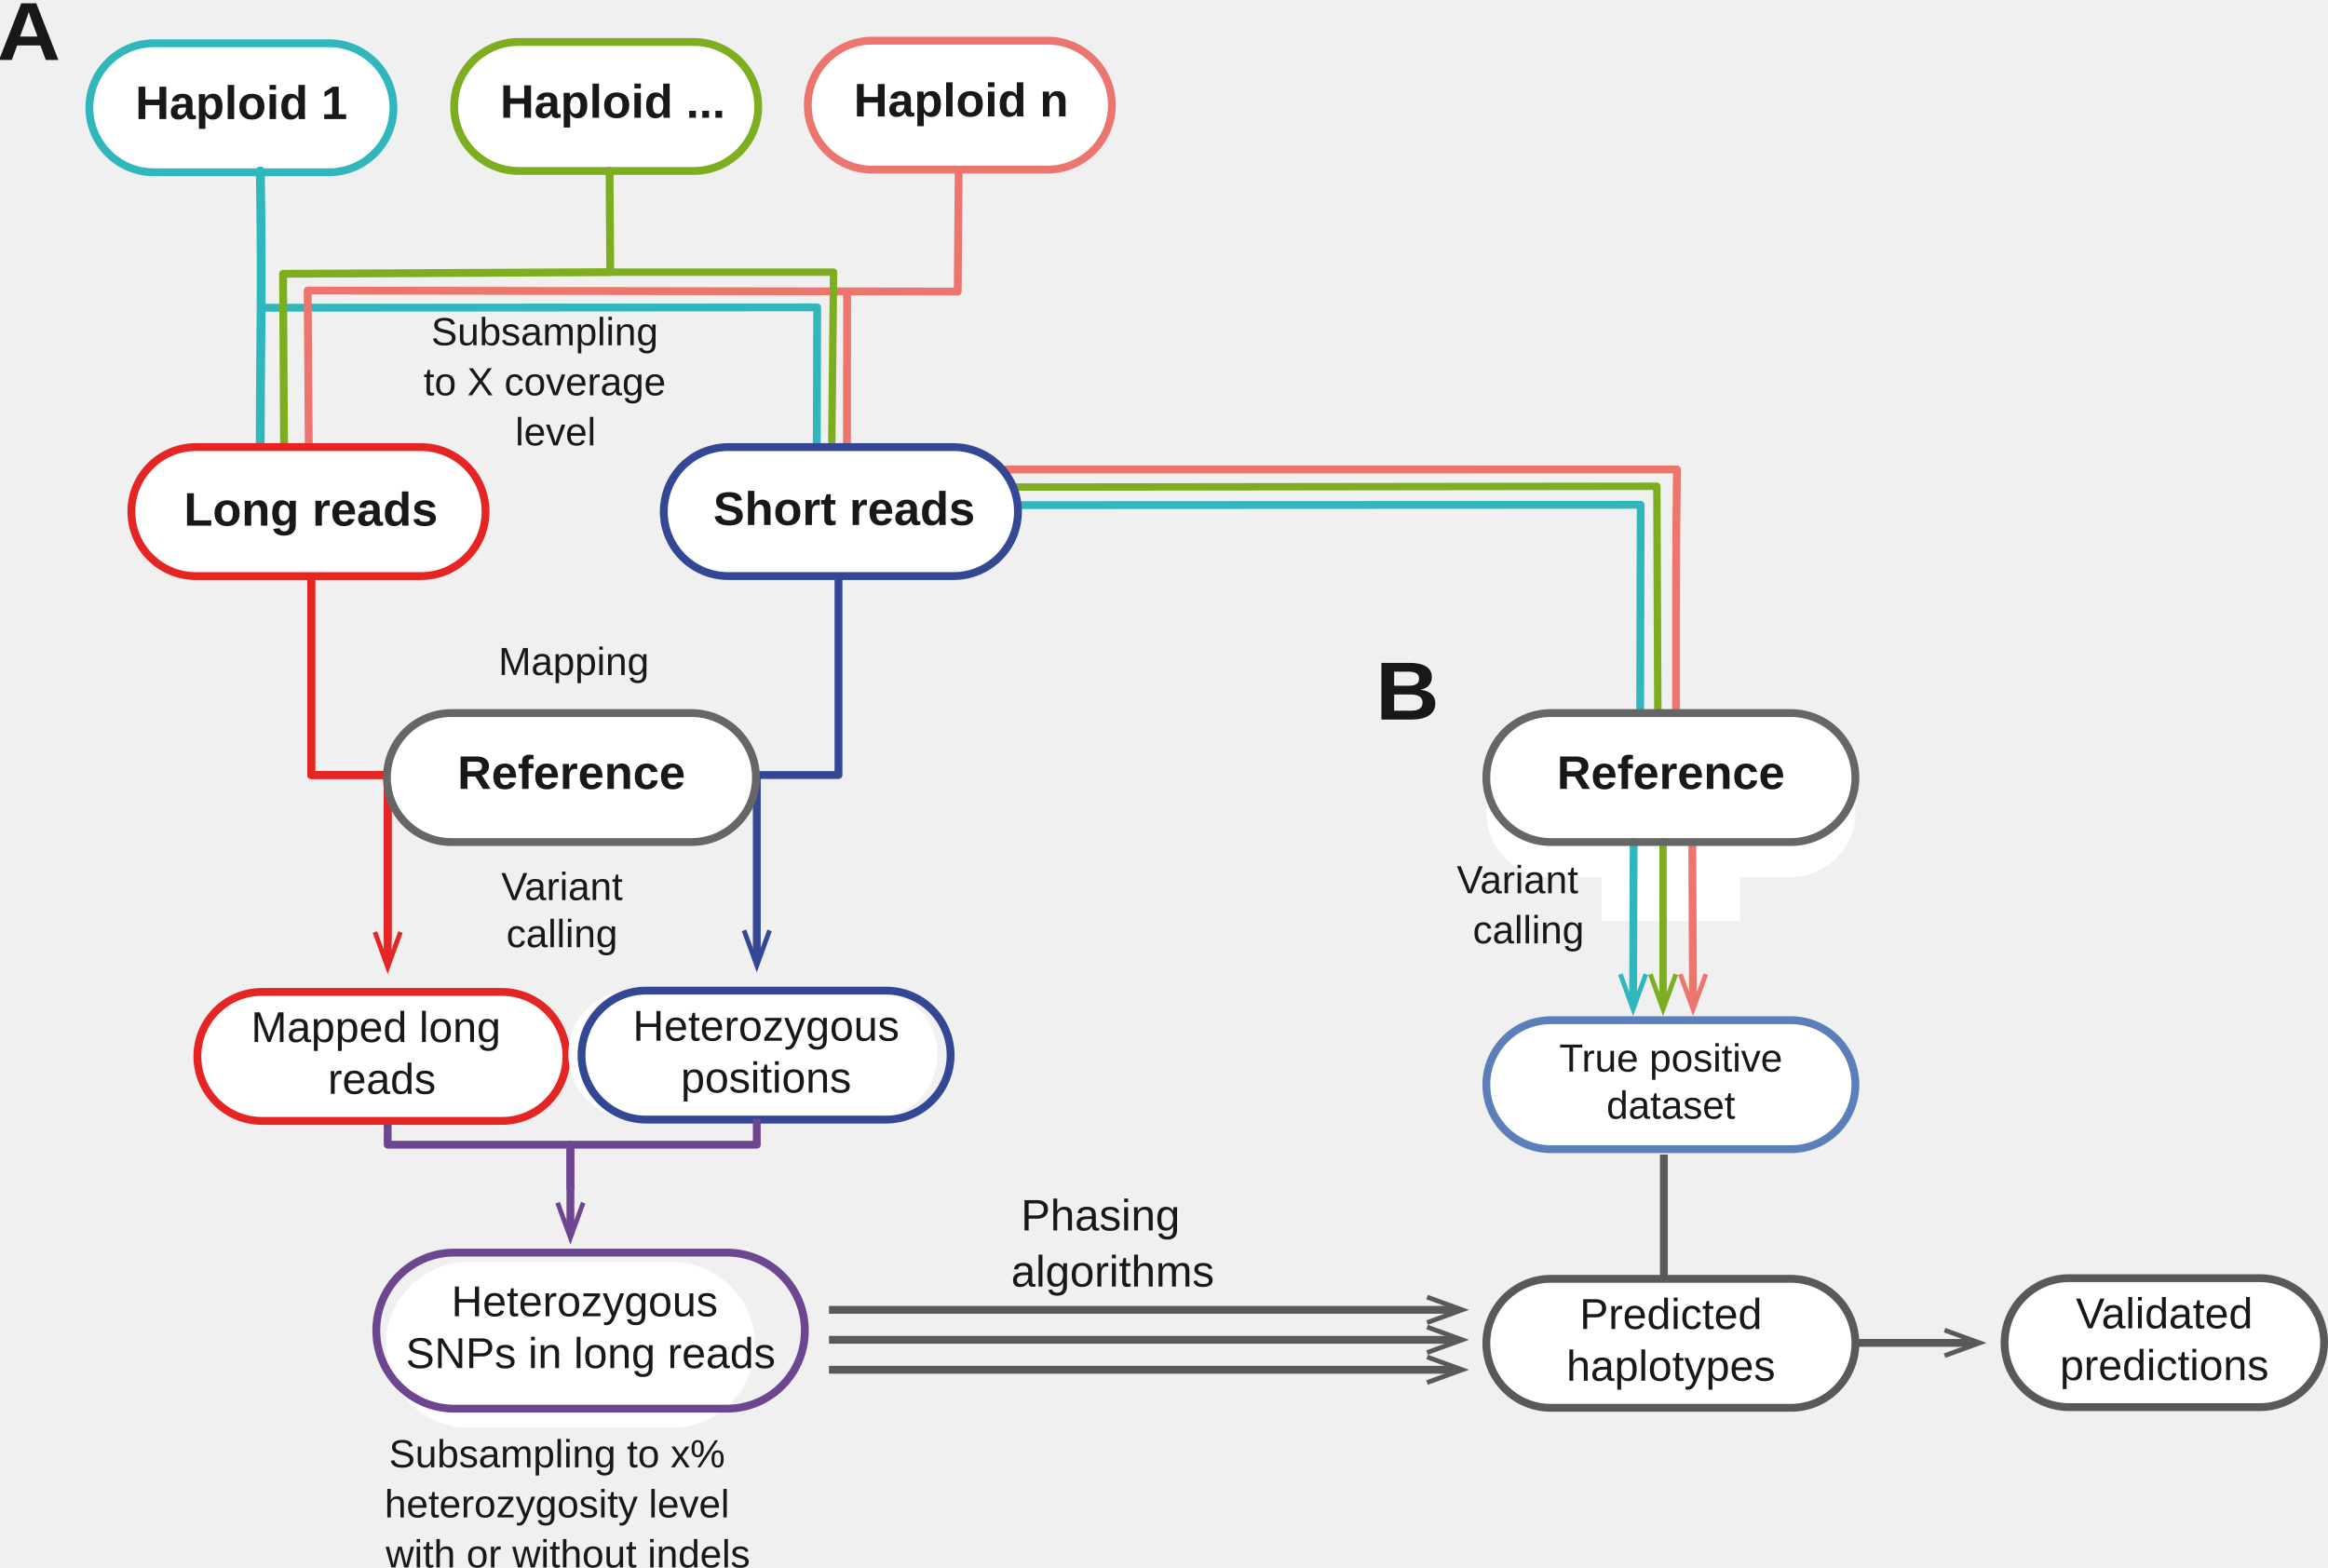
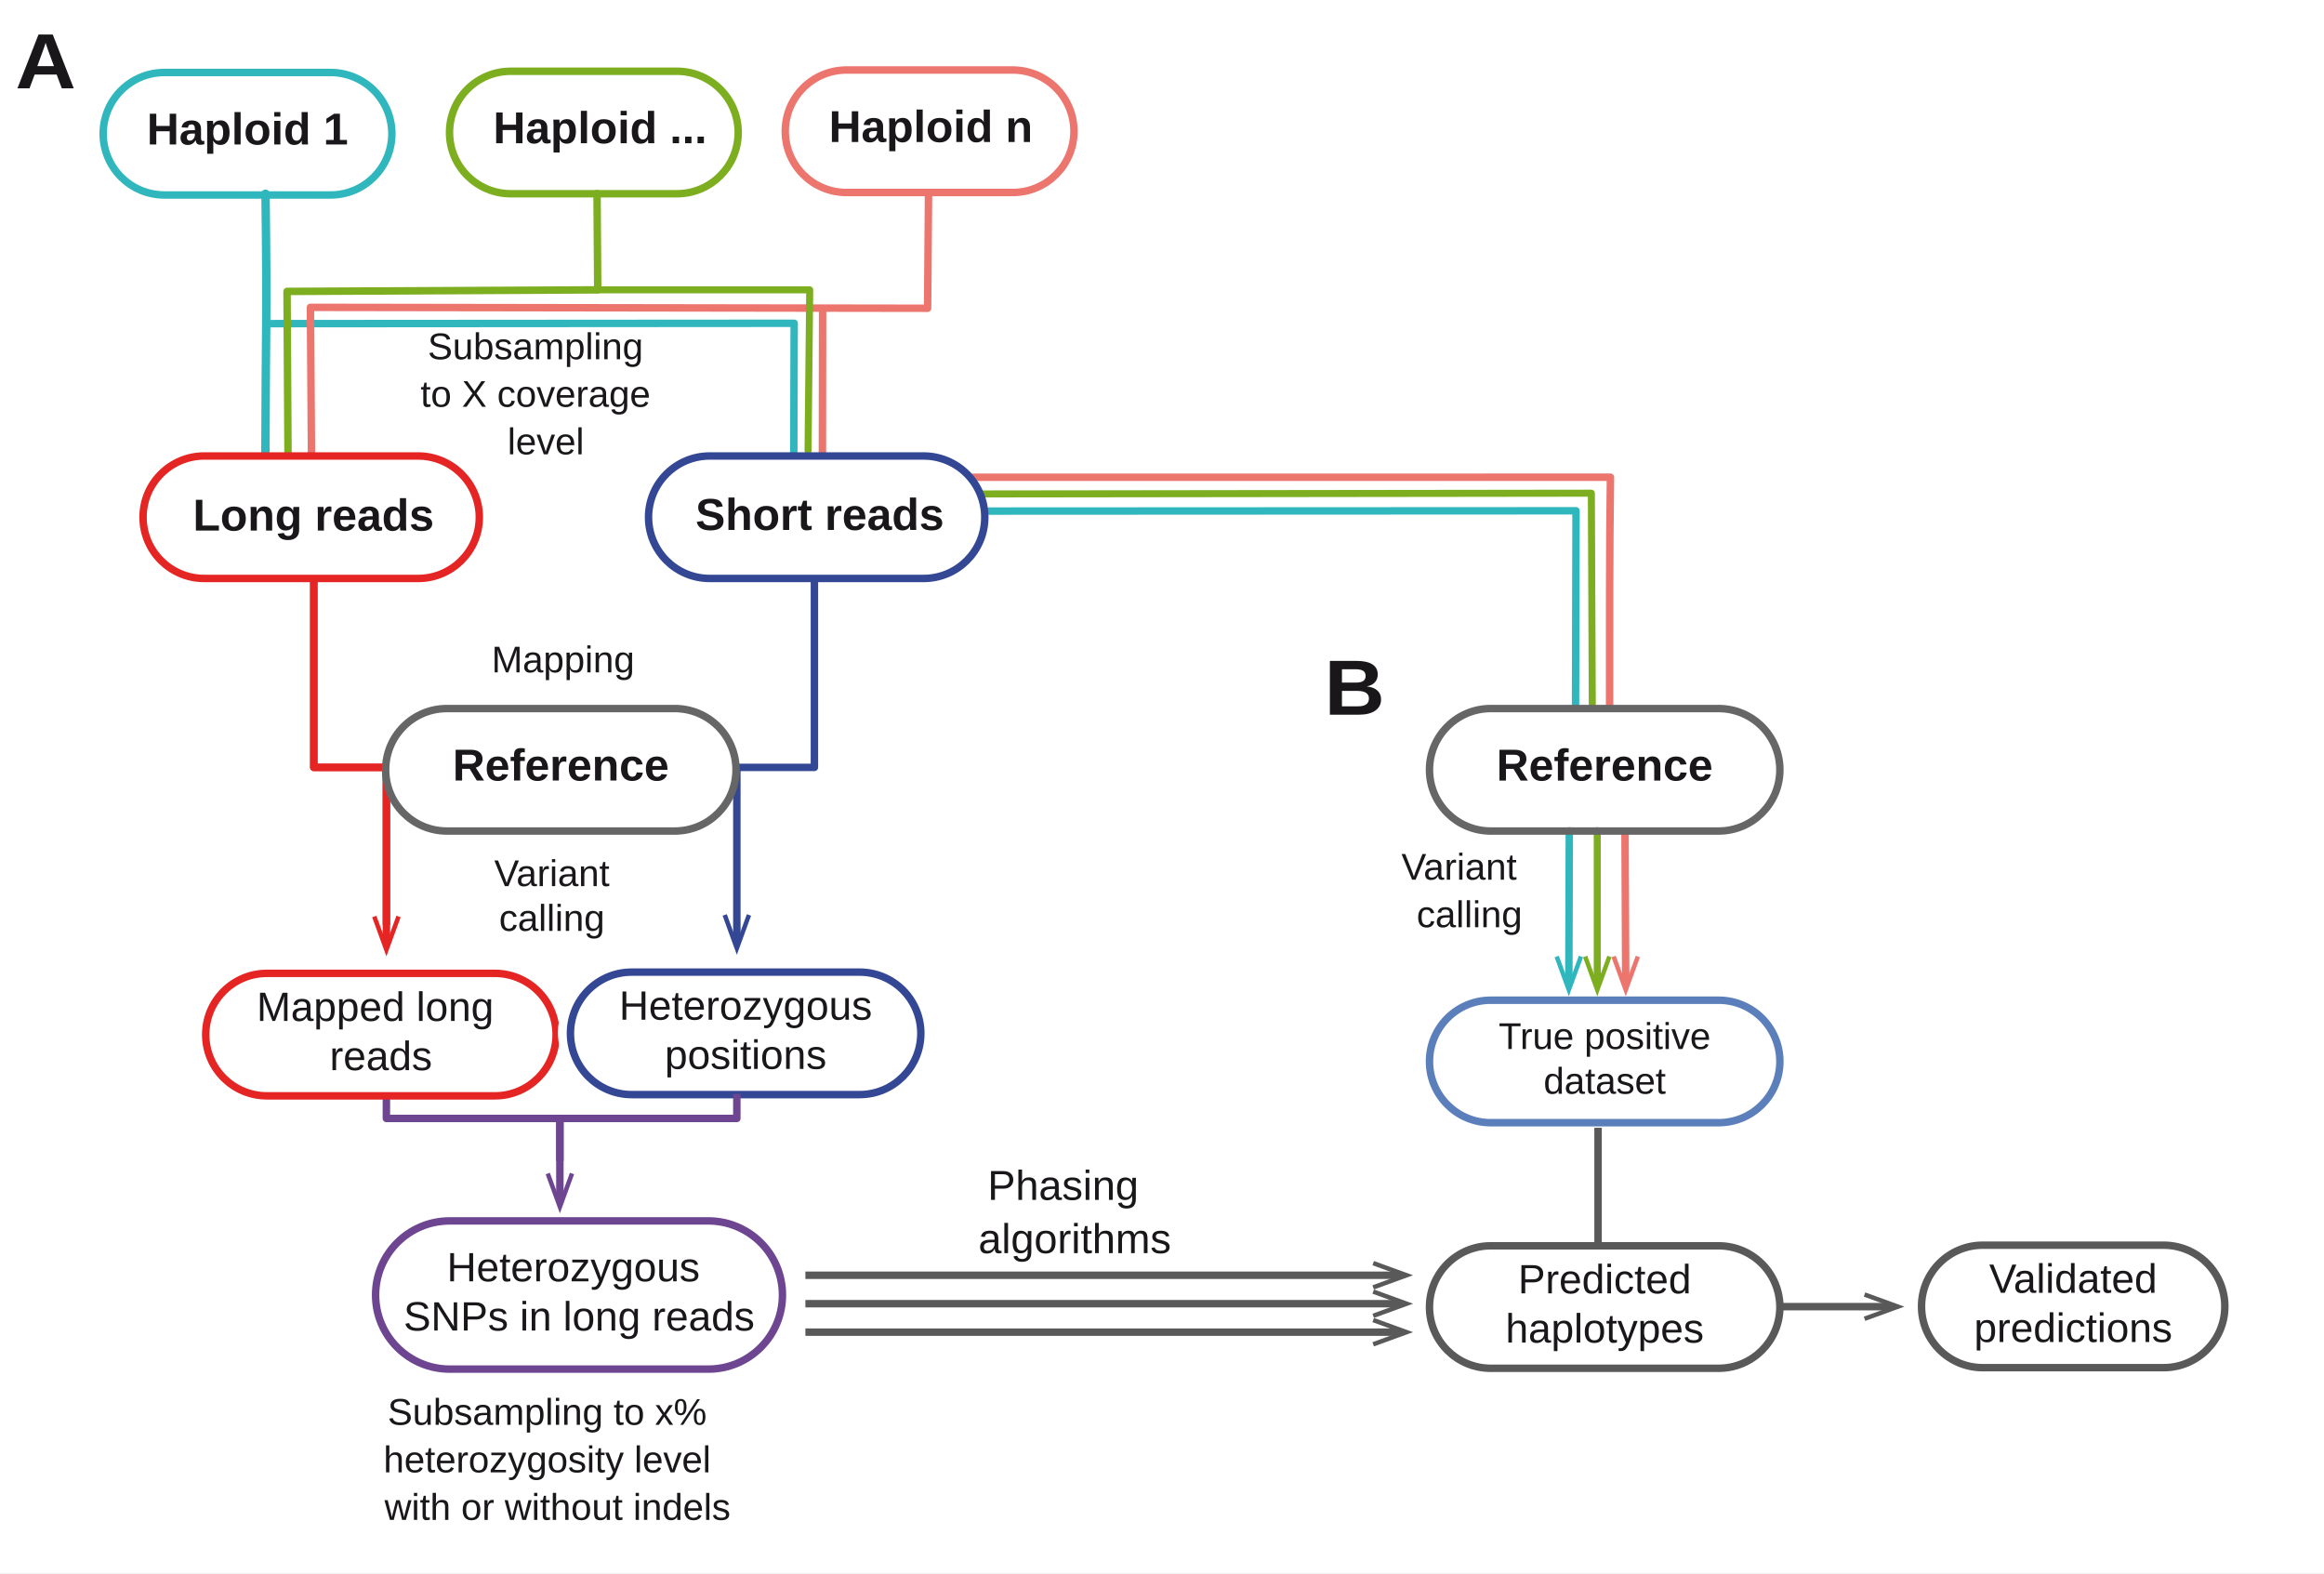
- <svg xmlns="http://www.w3.org/2000/svg" version="1.1" id="svg2" xml:space="preserve" width="790.501" height="532.452" viewBox="0 0 790.501 532.452">
+ <svg xmlns="http://www.w3.org/2000/svg" version="1.1" id="svg2" xml:space="preserve" width="831.182" height="562.546" viewBox="0 0 831.182 562.546">
  <defs id="defs6">
    <clipPath clipPathUnits="userSpaceOnUse" id="clipPath18">
      <path d="M 0,841.89 H 595.28 V 0 H 0 Z" id="path16" />
    </clipPath>
    <clipPath clipPathUnits="userSpaceOnUse" id="clipPath46">
      <path d="m 413.959,525.081 h 82.17 v -47.978 h -82.17 z" id="path44" />
    </clipPath>
    <clipPath clipPathUnits="userSpaceOnUse" id="clipPath70">
      <path d="m 322.664,671.707 h 43.291 V 544.543 h -43.291 z" id="path68" />
    </clipPath>
    <clipPath clipPathUnits="userSpaceOnUse" id="clipPath94">
      <path d="M 97.755,668.594 H 175.19 V 641.97 H 97.755 Z" id="path92" />
    </clipPath>
    <clipPath clipPathUnits="userSpaceOnUse" id="clipPath108">
      <path d="m 182.95,672.406 h 20.804 V 571.053 H 182.95 Z" id="path106" />
    </clipPath>
    <clipPath clipPathUnits="userSpaceOnUse" id="clipPath152">
      <path d="M 88.941,524.15 H 135.479 V 497.701 H 88.941 Z" id="path150" />
    </clipPath>
    <clipPath clipPathUnits="userSpaceOnUse" id="clipPath286">
      <path d="M 0,841.89 H 595.28 V 0 H 0 Z" id="path284" />
    </clipPath>
    <clipPath clipPathUnits="userSpaceOnUse" id="clipPath332">
      <path d="M 0,841.89 H 595.28 V 0 H 0 Z" id="path330" />
    </clipPath>
  </defs>
-   <g id="g10" transform="matrix(1.333333,0,0,-1.333333,13.05052,1092.171)">
+   <g id="g10" transform="matrix(1.333333,0,0,-1.333333,19.60263,1103.403)">
+     <rect style="font-variation-settings:normal;opacity:1;vector-effect:none;fill:#ffffff;fill-opacity:1;fill-rule:evenodd;stroke-width:0.75;stroke-linecap:butt;stroke-linejoin:miter;stroke-miterlimit:4;stroke-dasharray:none;stroke-dashoffset:0;stroke-opacity:1;stop-color:#000000;stop-opacity:1" id="rect202" width="623.387" height="421.909" x="-14.702" y="-827.552" transform="scale(1,-1)" />
    <g id="g20" transform="translate(88.4834,476.6084)">
      <path d="m 0,0 v 0 c 0,11.644 9.44,21.084 21.084,21.084 h 51.818 c 5.592,0 10.955,-2.221 14.909,-6.175 3.954,-3.954 6.175,-9.317 6.175,-14.909 0,-11.645 -9.439,-21.085 -21.084,-21.085 H 21.084 C 9.44,-21.085 0,-11.645 0,0" style="fill:#ffffff;fill-opacity:1;fill-rule:nonzero;stroke:none" id="path22" />
    </g>
    <g id="g24" transform="translate(160.0864,688.3037)">
      <path d="m 0,0 v 0 c 0,9.071 7.354,16.426 16.425,16.426 h 57.346 c 4.356,0 8.535,-1.731 11.615,-4.812 3.08,-3.08 4.81,-7.257 4.81,-11.614 0,-9.07 -7.353,-16.424 -16.425,-16.424 H 16.425 C 7.354,-16.424 0,-9.07 0,0" style="fill:#ffffff;fill-opacity:1;fill-rule:nonzero;stroke:none" id="path26" />
    </g>
    <g id="g32" transform="translate(24.2891,688.1367)">
      <path d="m 0,0 v 0 c 0,9.071 7.354,16.426 16.425,16.426 h 57.347 c 4.356,0 8.534,-1.731 11.614,-4.812 3.08,-3.08 4.811,-7.257 4.811,-11.614 0,-9.07 -7.354,-16.424 -16.425,-16.424 H 16.425 C 7.354,-16.424 0,-9.07 0,0" style="fill:#ffffff;fill-opacity:1;fill-rule:nonzero;stroke:none" id="path34" />
    </g>
    <g id="g40">
      <g id="g42" />
      <g id="g54">
        <g clip-path="url(#clipPath46)" opacity="0" id="g52">
          <g transform="translate(413.959,525.0811)" id="g50">
            <path d="M 0,0 V -47.979 H 82.17" style="fill:#000000;fill-opacity:1;fill-rule:nonzero;stroke:none" id="path48" />
          </g>
        </g>
      </g>
    </g>
    <g id="g56" transform="translate(413.959,525.0811)">
      <path d="M 0,0 V -47.979 H 78.779" style="fill:none;stroke:#595959;stroke-width:2;stroke-linecap:butt;stroke-linejoin:miter;stroke-miterlimit:10;stroke-dasharray:none;stroke-opacity:1" id="path58" />
    </g>
    <g id="g60" transform="translate(485.6445,473.2856)">
      <path d="M 0,0 -0.41,1.128 6.977,3.817 -0.41,6.505 0,7.632 10.484,3.817 Z" style="fill:#595959;fill-opacity:1;fill-rule:nonzero;stroke:none" id="path62" />
    </g>
    <g id="g84" transform="translate(364.0987,535.1473)">
      <path d="m 38.203,35.658 1.128,0.41 2.689,-7.387 2.688,7.387 1.127,-0.41 -3.815,-10.484 z" style="fill:#30b6bd;fill-opacity:1;fill-rule:nonzero;stroke:none" id="path86" />
    </g>
    <g id="g88">
      <g id="g90" />
      <g id="g100">
        <g clip-path="url(#clipPath94)" opacity="0" id="g98">
          <path d="m 97.755,668.594 h 77.436 V 641.97 H 97.755 Z" style="fill:#000000;fill-opacity:1;fill-rule:nonzero;stroke:none" id="path96" />
        </g>
      </g>
    </g>
    <g id="g102">
      <g id="g104" />
      <g id="g116">
        <g clip-path="url(#clipPath108)" opacity="0" id="g114">
          <g transform="translate(203.7544,672.4058)" id="g112">
            <path d="m 0,0 v -50.672 h -20.805 v -50.681" style="fill:#000000;fill-opacity:1;fill-rule:nonzero;stroke:none" id="path110" />
          </g>
        </g>
      </g>
    </g>
    <g id="g118" transform="translate(203.7544,672.4058)">
      <path d="M 0,0 V -50.672 H -20.805 V -97.547" style="fill:none;stroke:#334795;stroke-width:2;stroke-linecap:butt;stroke-linejoin:round;stroke-miterlimit:4;stroke-dasharray:none;stroke-opacity:1" id="path120" />
    </g>
    <g id="g122" transform="translate(179.1328,581.9526)">
      <path d="M 0,0 1.128,0.41 3.817,-6.977 6.505,0.41 7.632,0 3.817,-10.484 Z" style="fill:#334795;fill-opacity:1;fill-rule:nonzero;stroke:none" id="path124" />
    </g>
    <g id="g126" transform="translate(69.4761,672.4058)">
      <path d="m 0,0 v -50.672 h 19.47 v -47.29" style="fill:none;stroke:#e42523;stroke-width:2;stroke-linecap:butt;stroke-linejoin:round;stroke-miterlimit:4;stroke-dasharray:none;stroke-opacity:1" id="path128" />
    </g>
    <g id="g130" transform="translate(85.1294,581.5371)">
      <path d="M 0,0 1.128,0.41 3.817,-6.977 6.505,0.41 7.632,0 3.817,-10.484 Z" style="fill:#e42523;fill-opacity:1;fill-rule:nonzero;stroke:none" id="path132" />
    </g>
    <g id="g134" transform="translate(69.4761,672.4058)">
      <path d="M 0,0 V -50.672 H 19.47 V -92.938" style="fill:none;stroke:#e42523;stroke-width:2;stroke-linecap:butt;stroke-linejoin:round;stroke-miterlimit:10;stroke-dasharray:none;stroke-opacity:1" id="path136" />
    </g>
    <g id="g138" transform="translate(88.4644,621.7334)">
      <path d="m 0,0 v 0 c 0,9.071 7.354,16.425 16.424,16.425 h 61.137 c 4.356,0 8.534,-1.73 11.614,-4.811 3.08,-3.08 4.811,-7.258 4.811,-11.614 0,-9.071 -7.354,-16.425 -16.425,-16.425 H 16.424 C 7.354,-16.425 0,-9.071 0,0" style="fill:#ffffff;fill-opacity:1;fill-rule:nonzero;stroke:none" id="path140" />
    </g>
    <g id="g142" transform="translate(88.7437,621.0889)">
      <path d="m 0,0 v 0 c 0,9.071 7.354,16.425 16.424,16.425 h 61.137 c 4.356,0 8.534,-1.73 11.614,-4.811 3.08,-3.08 4.811,-7.258 4.811,-11.614 0,-9.071 -7.354,-16.425 -16.425,-16.425 H 16.424 C 7.354,-16.425 0,-9.071 0,0 Z" style="fill:none;stroke:#676666;stroke-width:2;stroke-linecap:butt;stroke-linejoin:round;stroke-miterlimit:10;stroke-dasharray:none;stroke-opacity:1" id="path144" />
    </g>
    <g id="g146">
      <g id="g148" />
      <g id="g160">
        <g clip-path="url(#clipPath152)" opacity="0" id="g158">
          <g transform="translate(88.9414,524.1499)" id="g156">
            <path d="M 0,0 V -6.571 H 46.538 V -26.449" style="fill:#000000;fill-opacity:1;fill-rule:nonzero;stroke:none" id="path154" />
          </g>
        </g>
      </g>
    </g>
    <g id="g162" transform="translate(88.9414,534.1499)">
      <path d="M 0,0 V -6.571 H 46.538 V -18.034" style="fill:none;stroke:#6d4591;stroke-width:2;stroke-linecap:butt;stroke-linejoin:round;stroke-miterlimit:10;stroke-dasharray:none;stroke-opacity:1" id="path164" />
    </g>
    <g id="g166" transform="translate(368.7422,477.0991)">
      <path d="m 0,0 v 0 c 0,9.071 7.354,16.425 16.425,16.425 h 61.137 c 4.356,0 8.533,-1.731 11.614,-4.811 3.08,-3.08 4.81,-7.258 4.81,-11.614 0,-9.071 -7.353,-16.425 -16.424,-16.425 H 16.425 C 7.354,-16.425 0,-9.071 0,0" style="fill:#ffffff;fill-opacity:1;fill-rule:nonzero;stroke:none" id="path168" />
    </g>
    <g id="g170" transform="translate(368.7422,476.9941)">
      <path d="m 0,0 v 0 c 0,9.071 7.354,16.425 16.425,16.425 h 61.137 c 4.356,0 8.533,-1.731 11.614,-4.811 3.08,-3.08 4.81,-7.258 4.81,-11.614 0,-9.071 -7.353,-16.425 -16.424,-16.425 H 16.425 C 7.354,-16.425 0,-9.071 0,0 Z" style="fill:none;stroke:#595959;stroke-width:2;stroke-linecap:butt;stroke-linejoin:round;stroke-miterlimit:10;stroke-dasharray:none;stroke-opacity:1" id="path172" />
    </g>
    <g id="g174" transform="translate(40.9521,550.5747)">
      <path d="m 0,0 v 0 c 0,9.071 7.354,16.425 16.425,16.425 h 61.137 c 4.356,0 8.533,-1.73 11.614,-4.811 3.08,-3.08 4.81,-7.258 4.81,-11.614 0,-9.071 -7.353,-16.425 -16.424,-16.425 H 16.425 C 7.354,-16.425 0,-9.071 0,0" style="fill:#ffffff;fill-opacity:1;fill-rule:nonzero;stroke:none" id="path176" />
    </g>
    <g id="g178" transform="translate(40.4795,550.0654)">
      <path d="m 0,0 v 0 c 0,9.071 7.354,16.425 16.425,16.425 h 61.137 c 4.356,0 8.533,-1.73 11.614,-4.811 3.08,-3.08 4.81,-7.258 4.81,-11.614 0,-9.071 -7.353,-16.425 -16.424,-16.425 H 16.425 C 7.354,-16.425 0,-9.071 0,0 Z" style="fill:none;stroke:#e42523;stroke-width:2;stroke-linecap:butt;stroke-linejoin:round;stroke-miterlimit:10;stroke-dasharray:none;stroke-opacity:1" id="path180" />
    </g>
    <g id="g182" transform="translate(134.9565,550.5747)">
      <path d="m 0,0 v 0 c 0,9.071 7.354,16.425 16.426,16.425 h 61.136 c 4.356,0 8.533,-1.73 11.614,-4.811 3.08,-3.08 4.811,-7.258 4.811,-11.614 0,-9.071 -7.354,-16.425 -16.425,-16.425 H 16.426 C 7.354,-16.425 0,-9.071 0,0" style="fill:#ffffff;fill-opacity:1;fill-rule:nonzero;stroke:none" id="path184" />
    </g>
    <g id="g186" transform="translate(138.3145,550.3984)">
      <path d="m 0,0 v 0 c 0,9.071 7.354,16.425 16.426,16.425 h 61.136 c 4.356,0 8.533,-1.73 11.614,-4.811 3.08,-3.08 4.811,-7.258 4.811,-11.614 0,-9.071 -7.354,-16.425 -16.425,-16.425 H 16.426 C 7.354,-16.425 0,-9.071 0,0 Z" style="fill:none;stroke:#334795;stroke-width:2;stroke-linecap:butt;stroke-linejoin:round;stroke-miterlimit:10;stroke-dasharray:none;stroke-opacity:1" id="path188" />
    </g>
    <g id="g190" transform="translate(182.9458,534.1499)">
      <path d="M 0,0 V -6.571 H -47.467 V -28.644" style="fill:none;stroke:#6d4591;stroke-width:2;stroke-linecap:butt;stroke-linejoin:round;stroke-miterlimit:4;stroke-dasharray:none;stroke-opacity:1" id="path192" />
    </g>
    <g id="g194" transform="translate(131.6621,512.6001)">
      <path d="M 0,0 1.128,0.41 3.817,-6.977 6.505,0.41 7.632,0 3.817,-10.484 Z" style="fill:#6d4591;fill-opacity:1;fill-rule:nonzero;stroke:none" id="path196" />
    </g>
    <g id="g198" transform="translate(12.80623,792.5278)">
      <path d="M 0,0 V 0 C 0,9.071 7.354,16.425 16.424,16.425 H 61.01 c 4.356,0 8.533,-1.731 11.613,-4.811 C 75.704,8.534 77.436,4.356 77.436,0 77.436,-9.071 70.08,-16.425 61.01,-16.425 H 16.424 C 7.354,-16.425 0,-9.071 0,0" style="fill:#ffffff;fill-opacity:1;fill-rule:nonzero;stroke:none" id="path200" />
    </g>
    <g id="g202" transform="translate(12.97513,791.6841)">
      <path d="M 0,0 V 0 C 0,9.071 7.354,16.425 16.424,16.425 H 61.01 c 4.356,0 8.533,-1.731 11.613,-4.811 C 75.704,8.534 77.436,4.356 77.436,0 77.436,-9.071 70.08,-16.425 61.01,-16.425 H 16.424 C 7.354,-16.425 0,-9.071 0,0 Z" style="fill:none;stroke:#30b6bd;stroke-width:2;stroke-linecap:round;stroke-linejoin:round;stroke-miterlimit:10;stroke-dasharray:none;stroke-opacity:1" id="path204" />
    </g>
    <g id="g206" transform="translate(105.8765,792.5278)">
      <path d="m 0,0 v 0 c 0,9.071 7.354,16.425 16.424,16.425 h 44.587 c 4.355,0 8.534,-1.731 11.614,-4.811 3.08,-3.08 4.811,-7.258 4.811,-11.614 0,-9.071 -7.354,-16.425 -16.425,-16.425 H 16.424 C 7.354,-16.425 0,-9.071 0,0" style="fill:#ffffff;fill-opacity:1;fill-rule:nonzero;stroke:none" id="path208" />
    </g>
    <g id="g210" transform="translate(105.8765,792.0171)">
      <path d="m 0,0 v 0 c 0,9.071 7.354,16.425 16.424,16.425 h 44.587 c 4.355,0 8.534,-1.731 11.614,-4.811 3.08,-3.08 4.811,-7.258 4.811,-11.614 0,-9.071 -7.354,-16.425 -16.425,-16.425 H 16.424 C 7.354,-16.425 0,-9.071 0,0 Z" style="fill:none;stroke:#7cae1f;stroke-width:2;stroke-linecap:round;stroke-linejoin:round;stroke-miterlimit:10;stroke-dasharray:none;stroke-opacity:1" id="path212" />
    </g>
    <g id="g214" transform="translate(195.396,792.5278)">
      <path d="m 0,0 v 0 c 0,9.071 7.354,16.425 16.425,16.425 h 44.586 c 4.356,0 8.534,-1.731 11.614,-4.811 3.08,-3.08 4.811,-7.258 4.811,-11.614 0,-9.071 -7.354,-16.425 -16.425,-16.425 H 16.425 C 7.354,-16.425 0,-9.071 0,0" style="fill:#ffffff;fill-opacity:1;fill-rule:nonzero;stroke:none" id="path216" />
    </g>
    <g id="g218" transform="translate(195.937,792.3506)">
      <path d="m 0,0 v 0 c 0,9.071 7.354,16.425 16.425,16.425 h 44.586 c 4.356,0 8.534,-1.731 11.614,-4.811 3.08,-3.08 4.811,-7.258 4.811,-11.614 0,-9.071 -7.354,-16.425 -16.425,-16.425 H 16.425 C 7.354,-16.425 0,-9.071 0,0 Z" style="fill:none;stroke:#ec756e;stroke-width:2;stroke-linecap:round;stroke-linejoin:round;stroke-miterlimit:10;stroke-dasharray:none;stroke-opacity:1" id="path220" />
    </g>
    <g id="g222" transform="translate(368.7432,612.1982)">
      <path d="m 0,0 v 0 c 0,9.071 7.354,16.424 16.424,16.424 h 61.137 c 4.357,0 8.534,-1.73 11.615,-4.81 3.08,-3.08 4.809,-7.258 4.809,-11.614 0,-9.071 -7.352,-16.425 -16.424,-16.425 H 16.424 C 7.354,-16.425 0,-9.071 0,0" style="fill:#ffffff;fill-opacity:1;fill-rule:nonzero;stroke:none" id="path224" />
    </g>
    <g id="g226" transform="translate(368.7422,542.5059)">
      <path d="m 0,0 v 0 c 0,9.071 7.354,16.425 16.425,16.425 h 61.137 c 4.356,0 8.533,-1.731 11.613,-4.811 3.081,-3.08 4.812,-7.258 4.812,-11.614 0,-9.071 -7.355,-16.425 -16.425,-16.425 H 16.425 C 7.354,-16.425 0,-9.071 0,0" style="fill:#ffffff;fill-opacity:1;fill-rule:nonzero;stroke:none" id="path228" />
    </g>
    <g id="g230" transform="translate(368.7422,542.8643)">
      <path d="m 0,0 v 0 c 0,9.071 7.354,16.425 16.425,16.425 h 61.137 c 4.356,0 8.533,-1.731 11.613,-4.811 3.081,-3.08 4.812,-7.258 4.812,-11.614 0,-9.071 -7.355,-16.425 -16.425,-16.425 H 16.425 C 7.354,-16.425 0,-9.071 0,0 Z" style="fill:none;stroke:#5a7fbb;stroke-width:2;stroke-linecap:butt;stroke-linejoin:round;stroke-miterlimit:10;stroke-dasharray:none;stroke-opacity:1" id="path232" />
    </g>
    <g id="g238" transform="rotate(90,-76.62025,494.1856)">
      <path d="M 0,0 0.41,-1.128 -6.977,-3.817 0.41,-6.505 0,-7.632 -10.484,-3.817 Z" style="fill:#ec756e;fill-opacity:1;fill-rule:nonzero;stroke:none" id="path240" />
    </g>
    <g id="g242" transform="translate(500.1328,477.0981)">
      <path d="m 0,0 v 0 c 0,9.071 7.354,16.425 16.425,16.425 h 48.511 c 4.356,0 8.534,-1.73 11.614,-4.811 3.08,-3.08 4.811,-7.258 4.811,-11.614 0,-9.071 -7.353,-16.424 -16.425,-16.424 H 16.425 C 7.354,-16.424 0,-9.071 0,0" style="fill:#ffffff;fill-opacity:1;fill-rule:nonzero;stroke:none" id="path244" />
    </g>
    <g id="g246" transform="translate(500.7266,477.1606)">
      <path d="m 0,0 v 0 c 0,9.071 7.354,16.425 16.424,16.425 h 48.512 c 4.355,0 8.533,-1.73 11.613,-4.811 3.08,-3.08 4.812,-7.258 4.812,-11.614 0,-9.071 -7.353,-16.424 -16.425,-16.424 H 16.424 C 7.354,-16.424 0,-9.071 0,0 Z" style="fill:none;stroke:#595959;stroke-width:2;stroke-linecap:butt;stroke-linejoin:round;stroke-miterlimit:10;stroke-dasharray:none;stroke-opacity:1" id="path248" />
    </g>
    <text transform="matrix(1,0,0,-1,37.0493,685.2495)" style="font-variant:normal;font-weight:bold;font-stretch:normal;font-size:12px;font-family:Arial;-inkscape-font-specification:Arial-BoldMT;writing-mode:lr-tb;fill:#1a171b;fill-opacity:1;fill-rule:nonzero;stroke:none" id="text256">
      <tspan x="0 7.332 14.664 21.996 29.328 32.664 37.332 44.004 50.676 58.008" y="0" id="tspan250">Long reads</tspan>
      <tspan x="134.796 142.8 150.132 157.464 162.132 166.128 169.464 174.132 180.804 187.476 194.808" y="-0.168" id="tspan252">Short reads</tspan>
      <tspan x="69.672 78.336 85.008 89.004 95.676 100.344 107.016 114.348 121.02" y="67.044" id="tspan254">Reference</tspan>
    </text>
    <text transform="matrix(1,0,0,-1,117.8628,589.8892)" style="font-variant:normal;font-weight:normal;font-stretch:normal;font-size:10px;font-family:Arial;-inkscape-font-specification:ArialMT;writing-mode:lr-tb;fill:#1a171b;fill-opacity:1;fill-rule:nonzero;stroke:none" id="text264">
      <tspan x="0 5.93 11.49 14.82 17.04 22.6 28.16" y="0" id="tspan258">Variant</tspan>
      <tspan x="1.3 6.3 11.86 14.08 16.3 18.52 24.08" y="12" id="tspan260">calling</tspan>
      <tspan x="-0.71 7.62 13.18 18.74 24.3 26.52 32.08" y="-57.33" id="tspan262">Mapping</tspan>
    </text>
    <text transform="matrix(1,0,0,-1,54.1426,553.7319)" style="font-variant:normal;font-weight:normal;font-stretch:normal;font-size:11px;font-family:Arial;-inkscape-font-specification:ArialMT;writing-mode:lr-tb;fill:#1a171b;fill-opacity:1;fill-rule:nonzero;stroke:none" id="text278">
      <tspan x="0 9.163 15.279 21.395 27.511 33.627 39.743 42.801 45.243 51.359 57.475 63.591" y="0" id="tspan266">Mapped long </tspan>
      <tspan x="19.569 23.232 29.348 35.464 41.58" y="13.2" id="tspan268">reads</tspan>
      <tspan x="97.229 105.171 111.287 114.345 120.461 124.124 130.24 135.74 141.24 147.356 153.472 159.588" y="-0.33" id="tspan270">Heterozygous</tspan>
      <tspan x="109.461 115.577 121.693 127.193 129.635 132.693 135.135 141.251 147.367" y="12.87" id="tspan272">positions</tspan>
      <tspan x="51.018 58.96 65.076 68.134 74.25 77.913 84.029 89.529 95.029 101.145 107.261 113.377 118.877" y="69.839" id="tspan274">Heterozygous </tspan>
      <tspan x="39.402 46.739 54.681 62.018 67.518 70.576 73.018 79.134 82.192 84.634 90.75 96.866 102.982 106.04 109.703 115.819 121.935 128.051" y="83.039" id="tspan276">SNPs in long reads</tspan>
    </text>
    <g id="g288" transform="translate(86.0469,480.2227)">
      <path d="m 0,0 v 0 c 0,10.977 8.898,19.875 19.874,19.875 h 69.39 c 5.269,0 10.325,-2.095 14.054,-5.822 3.726,-3.727 5.82,-8.781 5.82,-14.053 0,-10.976 -8.898,-19.873 -19.874,-19.873 H 19.874 C 8.898,-19.873 0,-10.976 0,0 Z" style="fill:none;stroke:#6d4591;stroke-width:2;stroke-linecap:butt;stroke-linejoin:round;stroke-miterlimit:10;stroke-dasharray:none;stroke-opacity:1" id="path290" />
    </g>
    <g id="g292" transform="translate(201.3335,477.8882)">
      <path d="M 0,0 H 159.61" style="fill:none;stroke:#595959;stroke-width:2;stroke-linecap:butt;stroke-linejoin:round;stroke-miterlimit:4;stroke-dasharray:none;stroke-opacity:1" id="path294" />
    </g>
    <g id="g296" transform="translate(353.8496,474.0713)">
      <path d="M 0,0 -0.41,1.128 6.977,3.817 -0.41,6.505 0,7.632 10.484,3.817 Z" style="fill:#595959;fill-opacity:1;fill-rule:nonzero;stroke:none" id="path298" />
    </g>
    <g id="g304" transform="translate(409.9333,570.8058)">
      <path d="M 0,0 1.128,0.41 3.816,-6.977 6.505,0.41 7.632,0 3.816,-10.484 Z" style="fill:#7cae1f;fill-opacity:1;fill-rule:nonzero;stroke:none" id="path306" />
    </g>
    <g id="g308" transform="translate(368.7432,621.0889)">
      <path d="m 0,0 v 0 c 0,9.071 7.354,16.425 16.424,16.425 h 61.137 c 4.356,0 8.534,-1.73 11.614,-4.811 3.08,-3.08 4.81,-7.258 4.81,-11.614 0,-9.071 -7.353,-16.425 -16.424,-16.425 H 16.424 C 7.354,-16.425 0,-9.071 0,0" style="fill:#ffffff;fill-opacity:1;fill-rule:nonzero;stroke:none" id="path310" />
    </g>
    <text transform="matrix(1,0,0,-1,386.7202,618.2007)" style="font-variant:normal;font-weight:bold;font-stretch:normal;font-size:12px;font-family:Arial;-inkscape-font-specification:Arial-BoldMT;writing-mode:lr-tb;fill:#1a171b;fill-opacity:1;fill-rule:nonzero;stroke:none" id="text318">
      <tspan x="0 8.664 15.336 19.332 26.004 30.672 37.344 44.676 51.348" y="0" id="tspan316">Reference</tspan>
    </text>
    <text transform="matrix(1,0,0,-1,387.2979,546.1968)" style="font-variant:normal;font-weight:normal;font-stretch:normal;font-size:10px;font-family:Arial;-inkscape-font-specification:ArialMT;writing-mode:lr-tb;fill:#1a171b;fill-opacity:1;fill-rule:nonzero;stroke:none" id="text324">
      <tspan x="0 5.74 9.07 14.63 20.19 22.97 28.53 34.09 39.09 41.31 44.09 46.31 51.31" y="0" id="tspan320">True positive</tspan>
      <tspan x="12.04 17.6 23.16 25.94 31.5 36.5 42.06" y="12" id="tspan322">dataset</tspan>
    </text>
    <g id="g326">
      <g id="g328" clip-path="url(#clipPath332)">
        <path d="m 433.402,584.555 h -35.333 v 13.333 h 35.333 z" style="fill:#ffffff;fill-opacity:1;fill-rule:nonzero;stroke:none" id="path334" />
      </g>
    </g>
    <text transform="scale(1,-1)" style="font-variant:normal;font-weight:bold;font-stretch:normal;font-size:12px;font-family:Arial;-inkscape-font-specification:Arial-BoldMT;writing-mode:lr-tb;fill:#1a171b;fill-opacity:1;fill-rule:nonzero;stroke:none" id="text346" x="24.69" y="-788.795">
      <tspan x="24.69 33.354 40.026 47.358 50.694 58.026 61.362 68.694 72.03" y="-788.795" id="tspan340">Haploid 1</tspan>
      <tspan x="117.594 126.258 132.929 140.262 143.597 150.929 154.266 161.598" y="-789.131" id="tspan342">Haploid ...</tspan>
      <tspan x="207.654 216.318 222.99 230.322 233.658 240.99 244.326 251.657" y="-789.467" id="tspan344">Haploid n</tspan>
    </text>
    <text transform="matrix(1,0,0,-1,392.5,480.6597)" style="font-variant:normal;font-weight:normal;font-stretch:normal;font-size:11px;font-family:Arial;-inkscape-font-specification:ArialMT;writing-mode:lr-tb;fill:#1a171b;fill-opacity:1;fill-rule:nonzero;stroke:none" id="text356">
      <tspan x="0 7.337 11 17.116 23.232 25.674 31.174 34.232 40.348" y="0" id="tspan348">Predicted</tspan>
      <tspan x="-3.366 2.75 8.866 14.982 17.424 23.54 26.598 32.098 38.214 44.33" y="13.2" id="tspan350">haplotypes</tspan>
      <tspan x="126.379 132.902 139.018 141.46 143.902 150.018 156.134 159.192 165.308" y="-0.165" id="tspan352">Validated</tspan>
      <tspan x="122.309 128.425 132.088 138.204 144.32 146.762 152.262 155.32 157.762 163.878 169.994" y="13.035" id="tspan354">predictions</tspan>
    </text>
    <text transform="matrix(1,0,0,-1,230,455.2222)" style="font-variant:normal;font-weight:bold;font-stretch:normal;font-size:12px;font-family:Arial;-inkscape-font-specification:Arial-BoldMT;writing-mode:lr-tb;fill:#1a171b;fill-opacity:1;fill-rule:nonzero;stroke:none" id="text360">
      <tspan x="0" id="tspan358" y="0" />
    </text>
    <text transform="scale(1,-1)" style="font-variant:normal;font-weight:normal;font-stretch:normal;font-size:11.212px;font-family:Arial;-inkscape-font-specification:ArialMT;writing-mode:lr-tb;fill:#1a171b;fill-opacity:1;fill-rule:nonzero;stroke:none;stroke-width:1.121" id="text338-6" x="281.371" y="-505.742">
      <tspan id="tspan336-6" x="281.371" y="-505.742" style="text-align:center;text-anchor:middle;stroke-width:1.121">Phasing</tspan>
      <tspan x="281.371" y="-491.447" id="tspan426" style="text-align:center;text-anchor:middle;stroke-width:1.121">algorithms</tspan>
    </text>
    <text transform="scale(1,-1)" style="font-variant:normal;font-weight:normal;font-stretch:normal;font-size:10px;font-family:Arial;-inkscape-font-specification:ArialMT;text-align:center;writing-mode:lr-tb;text-anchor:middle;fill:#1a171b;fill-opacity:1;fill-rule:nonzero;stroke:none" id="text338-61" x="141.796" y="-445.407">
      <tspan x="141.796" y="-445.407" id="tspan1040">Subsampling to x%</tspan>
      <tspan x="141.796" y="-432.656" id="tspan1042">heterozygosity level</tspan>
      <tspan x="141.796" y="-419.906" id="tspan214">with or without indels</tspan>
    </text>
    <path d="m 56.518,775.592 c 0.47,-34.843 0.035,-36.871 -0.029,-69.684" style="fill:none;stroke:#30b6bd;stroke-width:2.255;stroke-linecap:round;stroke-linejoin:round;stroke-miterlimit:4;stroke-dasharray:none;stroke-opacity:1" id="path82-0" />
    <path d="m 205.954,744.77 -0.053,-38.811" style="fill:none;stroke:#ec756e;stroke-width:2.003;stroke-linecap:round;stroke-linejoin:round;stroke-miterlimit:4;stroke-dasharray:none;stroke-opacity:1" id="path236-6" />
    <path d="m 56.988,740.749 141.339,0.096 -0.105,-34.895" style="fill:none;stroke:#30b6bd;stroke-width:1.999;stroke-linecap:round;stroke-linejoin:round;stroke-miterlimit:4;stroke-dasharray:none;stroke-opacity:1" id="path82-0-0" />
    <path d="m 145.447,775.646 0.185,-25.834 -83.337,-0.42 0.254,-43.213" style="fill:none;stroke:#7cae1f;stroke-width:2;stroke-linecap:round;stroke-linejoin:round;stroke-miterlimit:4;stroke-dasharray:none;stroke-opacity:1" id="path302" />
    <path d="m 250.668,690.479 157.383,0.077 -0.131,-51.811" style="fill:none;stroke:#30b6bd;stroke-width:1.994;stroke-linecap:round;stroke-linejoin:round;stroke-miterlimit:4;stroke-dasharray:none;stroke-opacity:1" id="path82-0-0-6" />
    <path d="m 248.974,695.072 163.188,0.205 0.254,-57.557" style="fill:none;stroke:#7cae1f;stroke-width:1.885;stroke-linecap:round;stroke-linejoin:round;stroke-miterlimit:4;stroke-dasharray:none;stroke-opacity:1" id="path302-3-0" />
    <path d="m 246.345,699.548 170.938,0.009 c -0.289,-20.54 -0.211,-41.082 -0.227,-61.624" style="fill:none;stroke:#ec756e;stroke-width:2.003;stroke-linecap:round;stroke-linejoin:round;stroke-miterlimit:4;stroke-dasharray:none;stroke-opacity:1" id="path236-6-2" />
    <path d="m 406.249,604.719 -0.131,-40.89" style="fill:none;stroke:#30b6bd;stroke-width:1.994;stroke-linecap:round;stroke-linejoin:round;stroke-miterlimit:4;stroke-dasharray:none;stroke-opacity:1" id="path82-0-0-6-8" />
    <path d="m 413.743,604.757 0.006,-40.928" style="fill:none;stroke:#7cae1f;stroke-width:1.885;stroke-linecap:round;stroke-linejoin:round;stroke-miterlimit:4;stroke-dasharray:none;stroke-opacity:1" id="path302-3-0-5" />
    <path d="m 421.187,604.312 0.195,-40.484" style="fill:none;stroke:#ec756e;stroke-width:2.003;stroke-linecap:round;stroke-linejoin:round;stroke-miterlimit:4;stroke-dasharray:none;stroke-opacity:1" id="path236-6-4" />
    <g id="g312" transform="translate(368.7432,621.0889)">
      <path d="m 0,0 v 0 c 0,9.071 7.354,16.425 16.424,16.425 h 61.137 c 4.356,0 8.534,-1.73 11.614,-4.811 3.08,-3.08 4.81,-7.258 4.81,-11.614 0,-9.071 -7.353,-16.425 -16.424,-16.425 H 16.424 C 7.354,-16.425 0,-9.071 0,0 Z" style="fill:none;stroke:#676666;stroke-width:2;stroke-linecap:butt;stroke-linejoin:round;stroke-miterlimit:10;stroke-dasharray:none;stroke-opacity:1" id="path314" />
    </g>
    <text transform="scale(1,-1)" style="font-variant:normal;font-weight:normal;font-stretch:normal;font-size:10px;font-family:Arial;-inkscape-font-specification:ArialMT;text-align:center;writing-mode:lr-tb;text-anchor:middle;fill:#1a171b;fill-opacity:1;fill-rule:nonzero;stroke:none" id="text338" x="386.408" y="-591.615">
      <tspan id="tspan954" x="386.408" y="-591.615">Variant</tspan>
      <tspan x="386.408" y="-578.865" id="tspan958">calling</tspan>
    </text>
    <path d="m 234.362,775.734 -0.248,-30.858 -165.549,0.243 0.285,-39.574" style="fill:none;stroke:#ec756e;stroke-width:2;stroke-linecap:round;stroke-linejoin:round;stroke-miterlimit:4;stroke-dasharray:none;stroke-opacity:1" id="path236" />
    <path d="m 145.632,749.812 56.862,-9.7e-4 -0.448,-43.126" style="fill:none;stroke:#7cae1f;stroke-width:1.885;stroke-linecap:round;stroke-linejoin:round;stroke-miterlimit:4;stroke-dasharray:none;stroke-opacity:1" id="path302-3" />
    <g id="g36" transform="translate(23.6719,688.8301)">
      <path d="m 0,0 v 0 c 0,9.071 7.354,16.426 16.425,16.426 h 57.347 c 4.356,0 8.534,-1.731 11.614,-4.812 3.08,-3.08 4.811,-7.257 4.811,-11.614 0,-9.07 -7.354,-16.424 -16.425,-16.424 H 16.425 C 7.354,-16.424 0,-9.07 0,0 Z" style="fill:none;stroke:#e42523;stroke-width:2;stroke-linecap:butt;stroke-linejoin:round;stroke-miterlimit:10;stroke-dasharray:none;stroke-opacity:1" id="path38" />
    </g>
    <g id="g28" transform="translate(159.2617,688.8301)">
      <path d="m 0,0 v 0 c 0,9.071 7.354,16.426 16.425,16.426 h 57.346 c 4.356,0 8.535,-1.731 11.615,-4.812 3.08,-3.08 4.81,-7.257 4.81,-11.614 0,-9.07 -7.353,-16.424 -16.425,-16.424 H 16.425 C 7.354,-16.424 0,-9.07 0,0 Z" style="fill:none;stroke:#334795;stroke-width:2;stroke-linecap:butt;stroke-linejoin:round;stroke-miterlimit:10;stroke-dasharray:none;stroke-opacity:1" id="path30" />
    </g>
    <g id="g292-7" transform="translate(201.3335,485.5202)">
      <path d="M 0,0 H 159.61" style="fill:none;stroke:#595959;stroke-width:2;stroke-linecap:butt;stroke-linejoin:round;stroke-miterlimit:4;stroke-dasharray:none;stroke-opacity:1" id="path294-0" />
    </g>
    <g id="g296-3" transform="translate(353.8496,481.7033)">
      <path d="M 0,0 -0.41,1.128 6.977,3.817 -0.41,6.505 0,7.632 10.484,3.817 Z" style="fill:#595959;fill-opacity:1;fill-rule:nonzero;stroke:none" id="path298-5" />
    </g>
    <g id="g292-5" transform="translate(201.3335,470.2562)">
      <path d="M 0,0 H 159.61" style="fill:none;stroke:#595959;stroke-width:2;stroke-linecap:butt;stroke-linejoin:round;stroke-miterlimit:4;stroke-dasharray:none;stroke-opacity:1" id="path294-4" />
    </g>
    <g id="g296-7" transform="translate(353.8496,466.4393)">
      <path d="M 0,0 -0.41,1.128 6.977,3.817 -0.41,6.505 0,7.632 10.484,3.817 Z" style="fill:#595959;fill-opacity:1;fill-rule:nonzero;stroke:none" id="path298-1" />
    </g>
    <text transform="scale(1,-1)" style="font-variant:normal;font-weight:normal;font-stretch:normal;font-size:10px;font-family:Arial;-inkscape-font-specification:ArialMT;text-align:center;writing-mode:lr-tb;text-anchor:middle;fill:#1a171b;fill-opacity:1;fill-rule:nonzero;stroke:none" id="text338-61-5" x="138.653" y="-731.192">
      <tspan id="tspan336-4-9" x="138.653" y="-731.192">Subsampling</tspan>
      <tspan x="138.653" y="-718.442" id="tspan1036">to X coverage</tspan>
      <tspan x="138.653" y="-705.692" id="tspan1038">level</tspan>
    </text>
    <text transform="scale(1.035844,-0.9653967)" style="font-variant:normal;font-weight:bold;font-stretch:normal;font-size:21.728px;font-family:Arial;-inkscape-font-specification:Arial-BoldMT;writing-mode:lr-tb;fill:#1a171b;fill-opacity:1;fill-rule:nonzero;stroke:none;stroke-width:1.811" id="text318-2" x="-10.224" y="-832.67">
      <tspan id="tspan316-3" x="-10.224" y="-832.67" style="stroke-width:1.811">A</tspan>
    </text>
    <text transform="scale(1.035844,-0.9653967)" style="font-variant:normal;font-weight:bold;font-stretch:normal;font-size:21.728px;font-family:Arial;-inkscape-font-specification:Arial-BoldMT;writing-mode:lr-tb;fill:#1a171b;fill-opacity:1;fill-rule:nonzero;stroke:none;stroke-width:1.811" id="text318-2-8" x="328.737" y="-658.656">
      <tspan id="tspan316-3-7" x="328.737" y="-658.656" style="stroke-width:1.811">B</tspan>
    </text>
  </g>
</svg>
